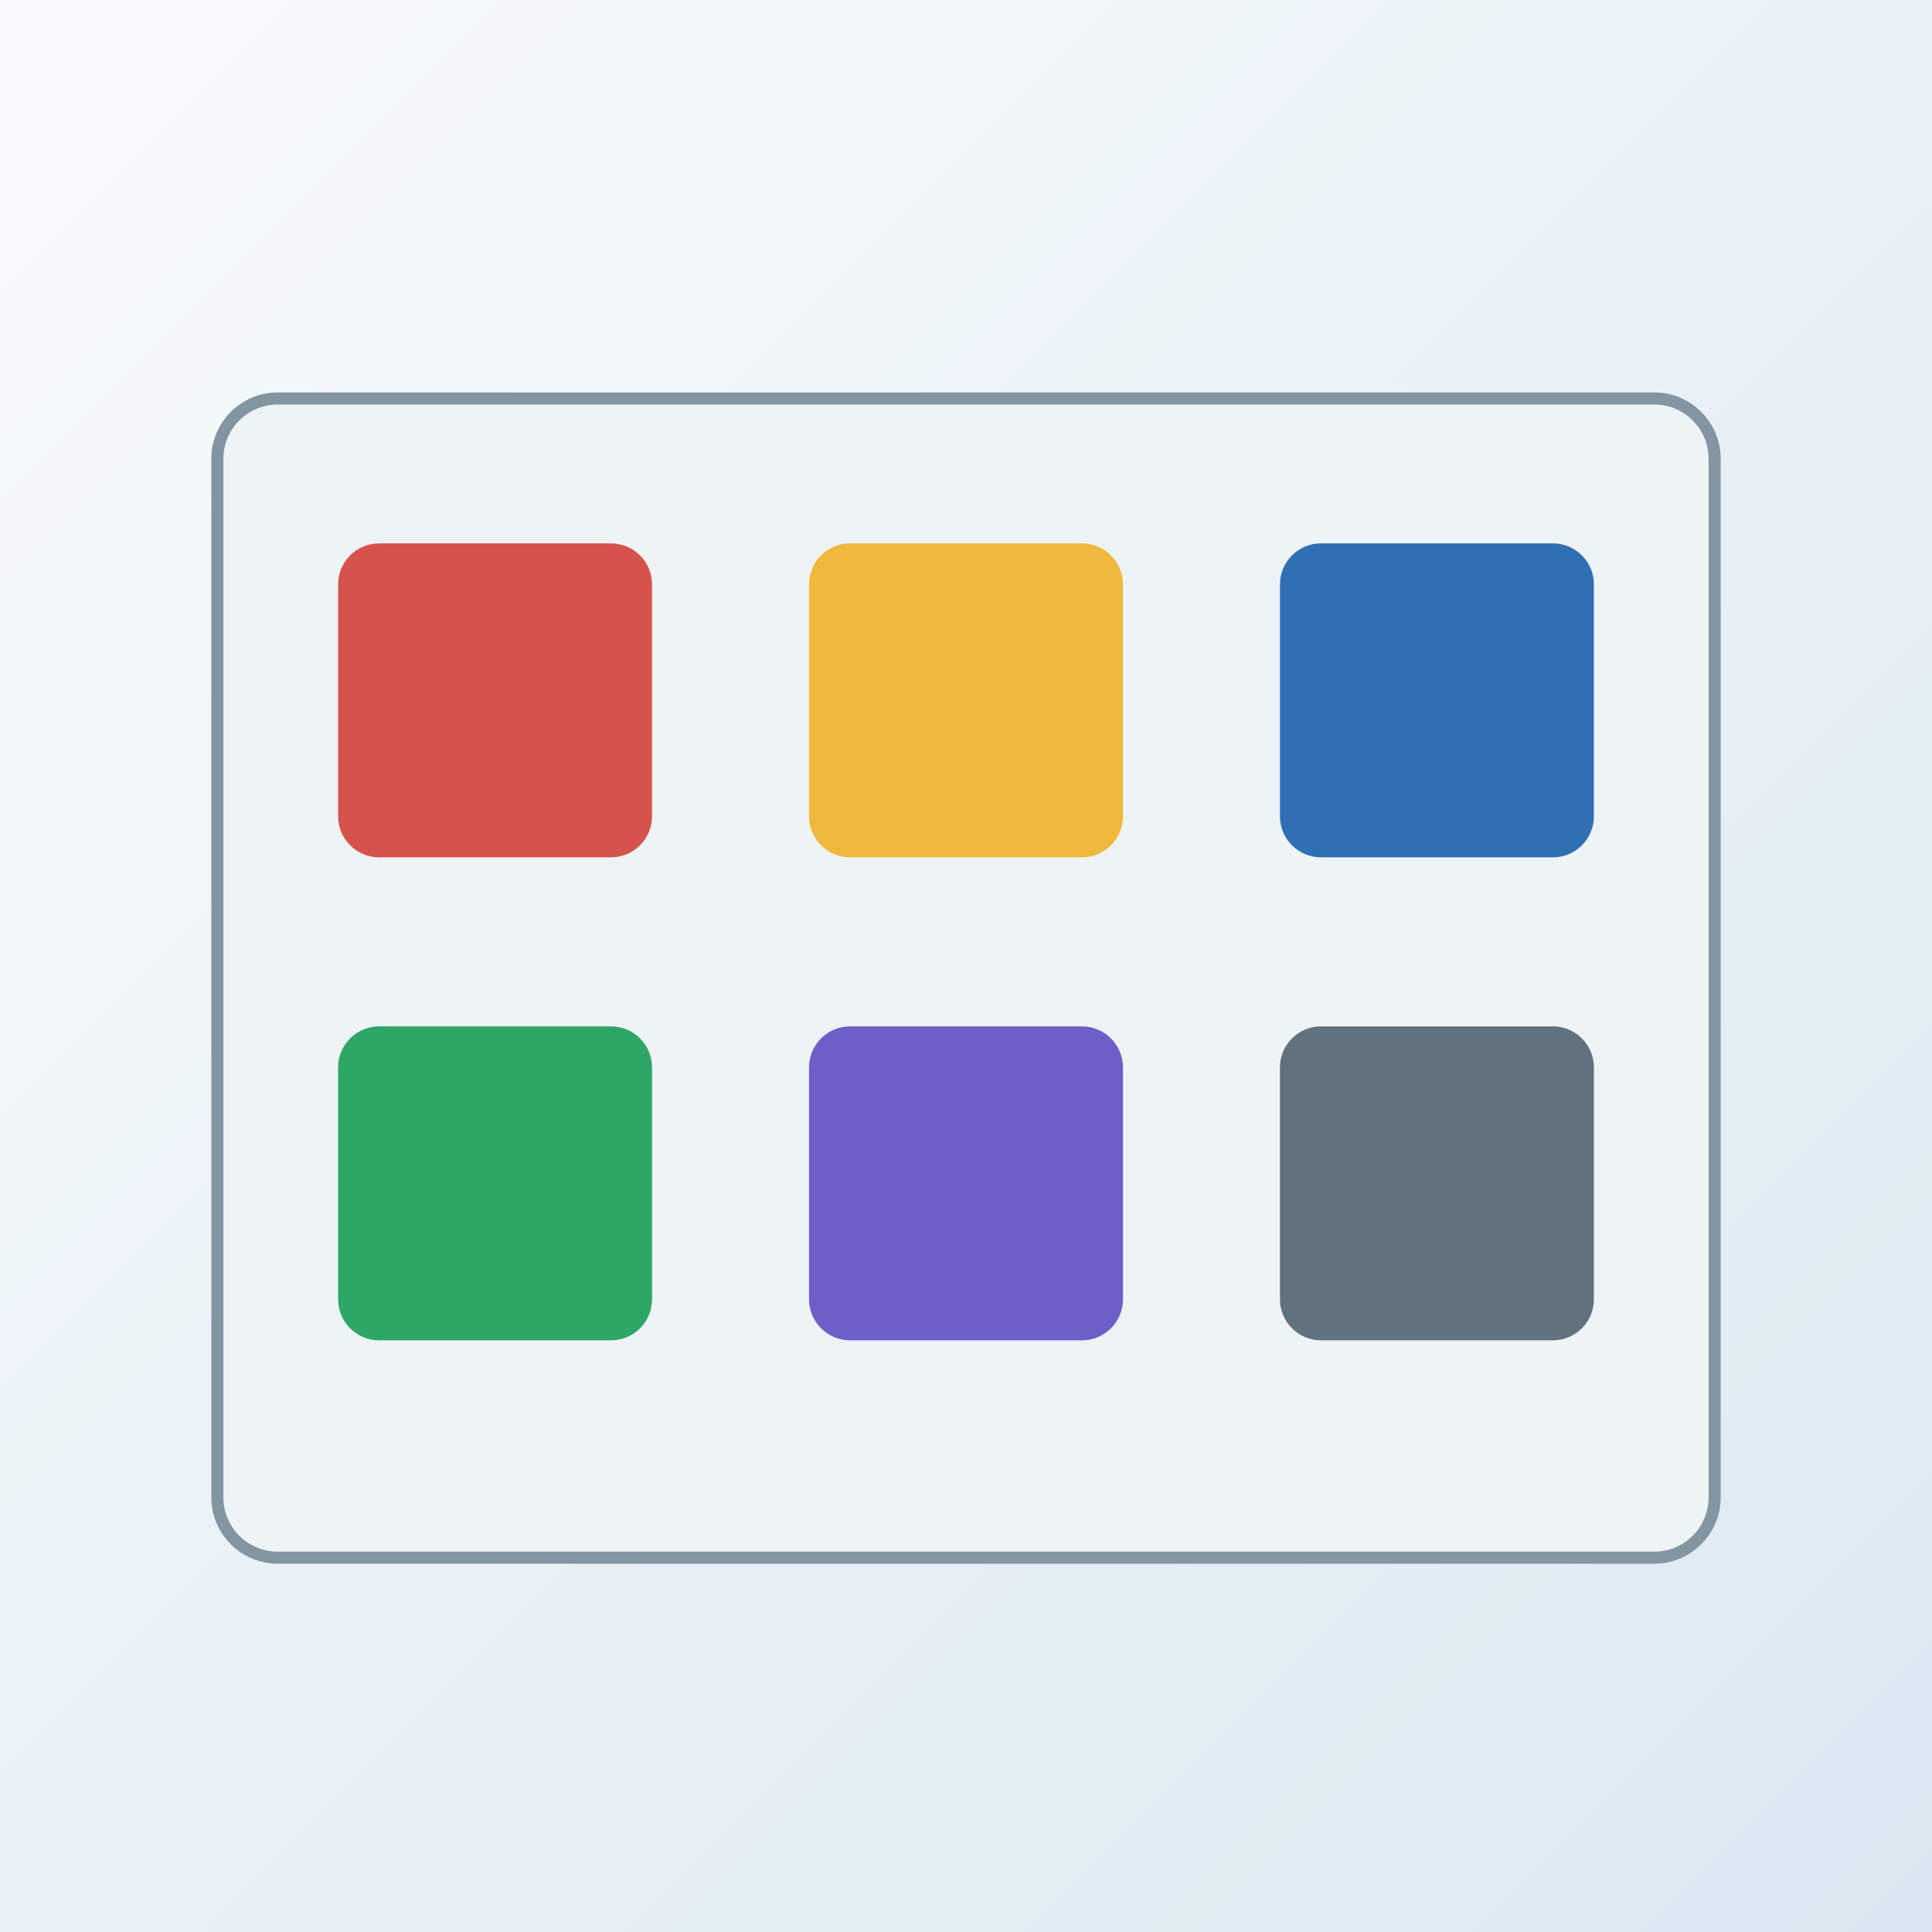
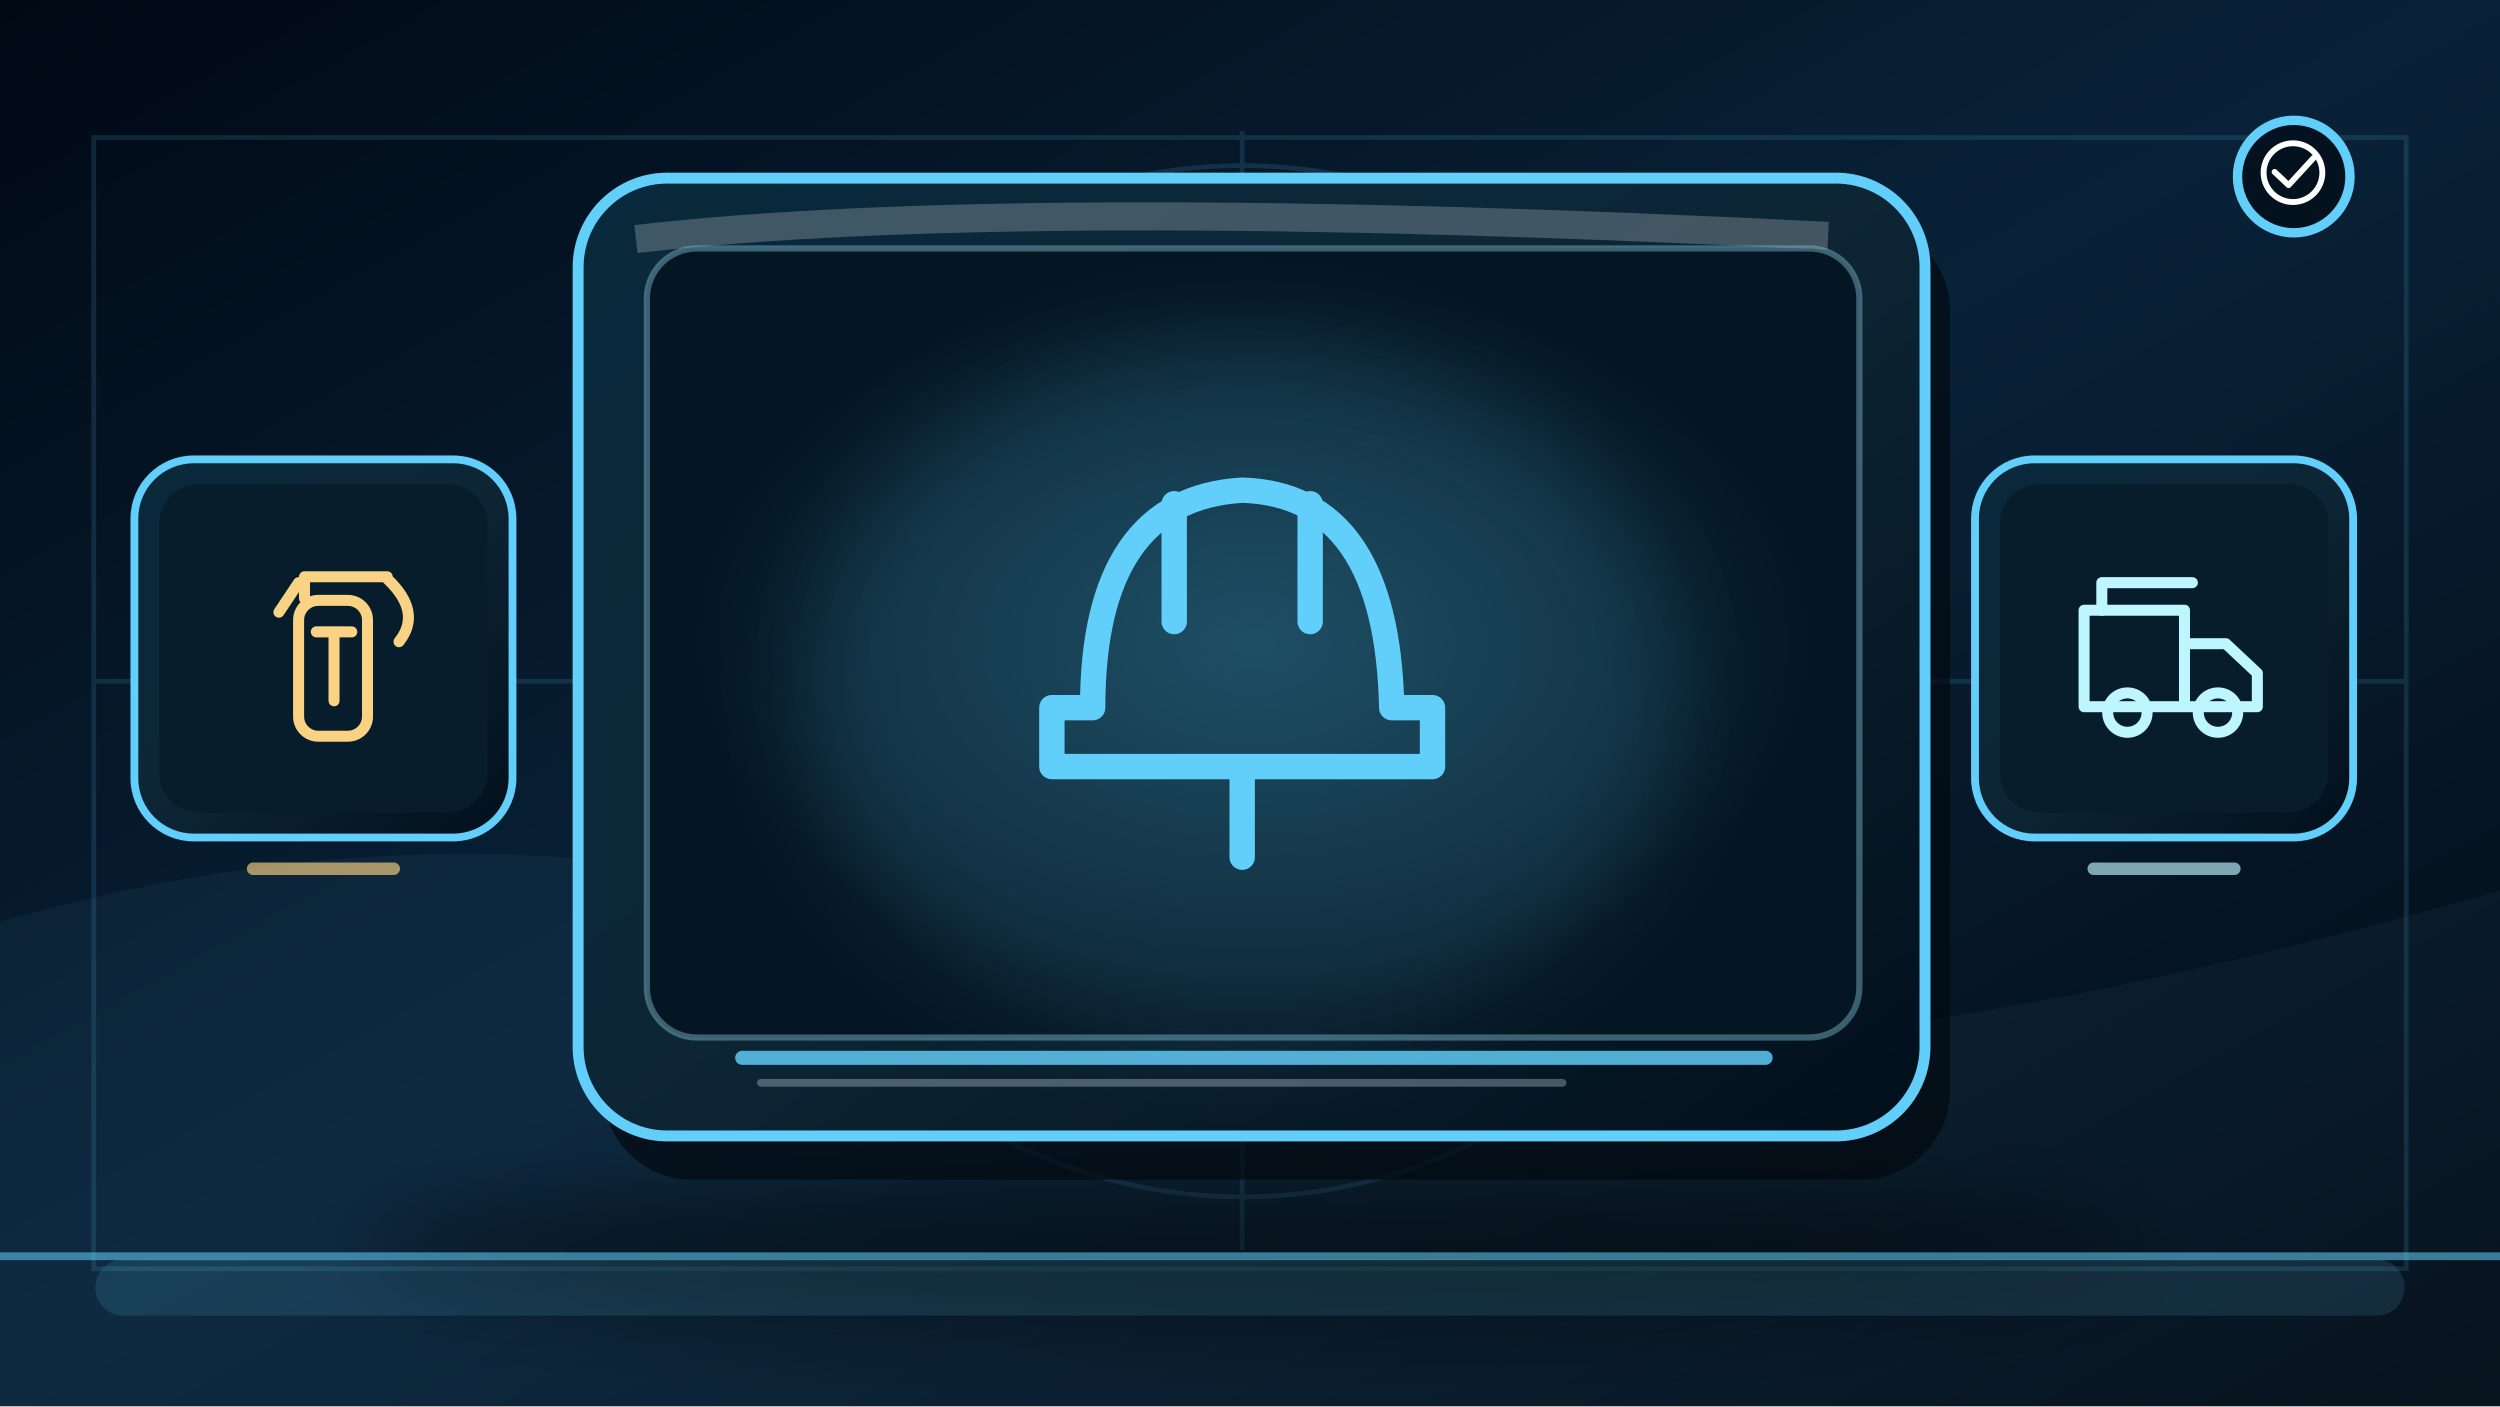
- <svg xmlns="http://www.w3.org/2000/svg" viewBox="0 0 1600 1600">
+ <svg xmlns="http://www.w3.org/2000/svg" width="1600" height="900" viewBox="0 0 1600 900" role="img" aria-label="cd equipment safety illustration">
  <defs>
-     <linearGradient id="b" x1="0" y1="0" x2="1" y2="1">
-       <stop stop-color="#f8fbfd" />
-       <stop offset="1" stop-color="#dbe8f1" />
+     <linearGradient id="bg" x2="1" y2="1">
+       <stop stop-color="#010914" />
+       <stop offset=".49" stop-color="#092238" />
+       <stop offset="1" stop-color="#020912" />
    </linearGradient>
+     <linearGradient id="glass" x2="1" y2="1">
+       <stop stop-color="#09293c" />
+       <stop offset=".48" stop-color="#0d2636" />
+       <stop offset="1" stop-color="#020f1b" />
+     </linearGradient>
+     <radialGradient id="card">
+       <stop stop-color="#143e52" />
+       <stop offset=".92" stop-color="#041623" />
+     </radialGradient>
+     <filter id="blur" x="-50%" y="-50%" width="200%" height="200%">
+       <feGaussianBlur stdDeviation="28" />
+     </filter>
  </defs>
-   <rect width="1600" height="1600" fill="url(#b)" />
-   <rect x="180" y="330" width="1240" height="960" rx="50" fill="#eef3f6" stroke="#8395a1" stroke-width="10" />
-   <rect x="280" y="450" width="260" height="260" rx="34" fill="#d6534d" />
-   <rect x="670" y="450" width="260" height="260" rx="34" fill="#f0b83d" />
-   <rect x="1060" y="450" width="260" height="260" rx="34" fill="#2f6fb4" />
-   <rect x="280" y="850" width="260" height="260" rx="34" fill="#2ea766" />
-   <rect x="670" y="850" width="260" height="260" rx="34" fill="#6d5fc7" />
-   <rect x="1060" y="850" width="260" height="260" rx="34" fill="#61717d" />
+   <rect width="1600" height="900" fill="url(#bg)" />
+   <path d="M0 590 Q350 490 660 620 T1600 570 L1600 900 H0Z" fill="#62cffa" opacity=".05" />
+   <g opacity=".14" stroke="#62cffa" fill="none" stroke-width="3">
+     <rect x="60" y="88" width="1480" height="724" />
+     <circle cx="795" cy="436" r="330" />
+     <circle cx="795" cy="436" r="263" />
+     <path d="M60 436 H1540 M795 84 V800" />
+   </g>
+   <ellipse cx="800" cy="800" rx="570" ry="43" fill="#000" opacity=".46" filter="url(#blur)" />
+   <rect x="386" y="142" width="862" height="613" rx="57" fill="#01080f" opacity=".7" />
+   <rect x="370" y="114" width="862" height="613" rx="57" fill="url(#glass)" stroke="#62cffa" stroke-width="7" />
+   <path d="M407 153 Q650 125 1170 151" fill="none" stroke="#fff" opacity=".22" stroke-width="18" />
+   <rect x="414" y="159" width="776" height="505" rx="32" fill="url(#card)" stroke="#7fbbcf" stroke-opacity=".45" stroke-width="4" />
+   <ellipse cx="795" cy="443" rx="281" ry="224" fill="#62cffa" opacity=".12" filter="url(#blur)" />
+   <g transform="translate(650 276) scale(2.9)" fill="none" stroke="#62cffa" stroke-width="5.6" stroke-linecap="round" stroke-linejoin="round">
+     <path d="M17 61 Q17 15 50 13 Q82 14 83 61 H92 V74 H8 V61Z M35 16 V42 M65 16 V42 M50 76 V94" />
+   </g>
+   <path d="M475 677 H1130" stroke="#62cffa" stroke-width="9" opacity=".82" stroke-linecap="round" />
+   <path d="M487 693 H1000" stroke="#e4f6ff" stroke-width="5" opacity=".3" stroke-linecap="round" />
+   <rect x="86" y="294" width="242" height="242" rx="38" fill="url(#glass)" stroke="#62cffa" stroke-width="5" />
+   <rect x="102" y="310" width="210" height="210" rx="25" fill="#071d2c" />
+   <g transform="translate(147 354) scale(1.26)" fill="none" stroke="#f9d383" stroke-width="5.6" stroke-linecap="round" stroke-linejoin="round">
+     <rect x="35" y="24" width="35" height="69" rx="10" />
+     <path d="M38 23 V12 H68 M68 12 H80 M44 40 H62 M53 42 V75 M80 13 Q98 30 86 45" />
+     <path d="M35 15 L25 30" />
+   </g>
+   <rect x="158" y="552" width="98" height="8" rx="4" fill="#f9d383" opacity=".65" />
+   <rect x="1264" y="294" width="242" height="242" rx="38" fill="url(#glass)" stroke="#62cffa" stroke-width="5" />
+   <rect x="1280" y="310" width="210" height="210" rx="25" fill="#071d2c" />
+   <g transform="translate(1325 354) scale(1.26)" fill="none" stroke="#bdf6ff" stroke-width="5.6" stroke-linecap="round" stroke-linejoin="round">
+     <path d="M7 29 H58 V78 H7Z M58 46 H79 L95 61 V78 H58Z" />
+     <circle cx="29" cy="81" r="10" />
+     <circle cx="75" cy="81" r="10" />
+     <path d="M16 29 V15 H62 M22 15 H55" />
+   </g>
+   <rect x="1336" y="552" width="98" height="8" rx="4" fill="#bdf6ff" opacity=".65" />
+   <circle cx="1468" cy="113" r="36" stroke="#62cffa" fill="#03121e" stroke-width="6" />
+   <g transform="translate(1444 87) scale(0.47)" fill="none" stroke="#fff" stroke-width="8" stroke-linecap="round" stroke-linejoin="round">
+     <circle cx="50" cy="50" r="40" />
+     <path d="M25 49 L44 67 L78 30" />
+   </g>
+   <path d="M0 804 H1600" stroke="#62cffa" stroke-width="5" opacity=".55" />
+   <rect x="61" y="806" width="1478" height="36" rx="18" fill="#62cffa" opacity=".13" />
</svg>
